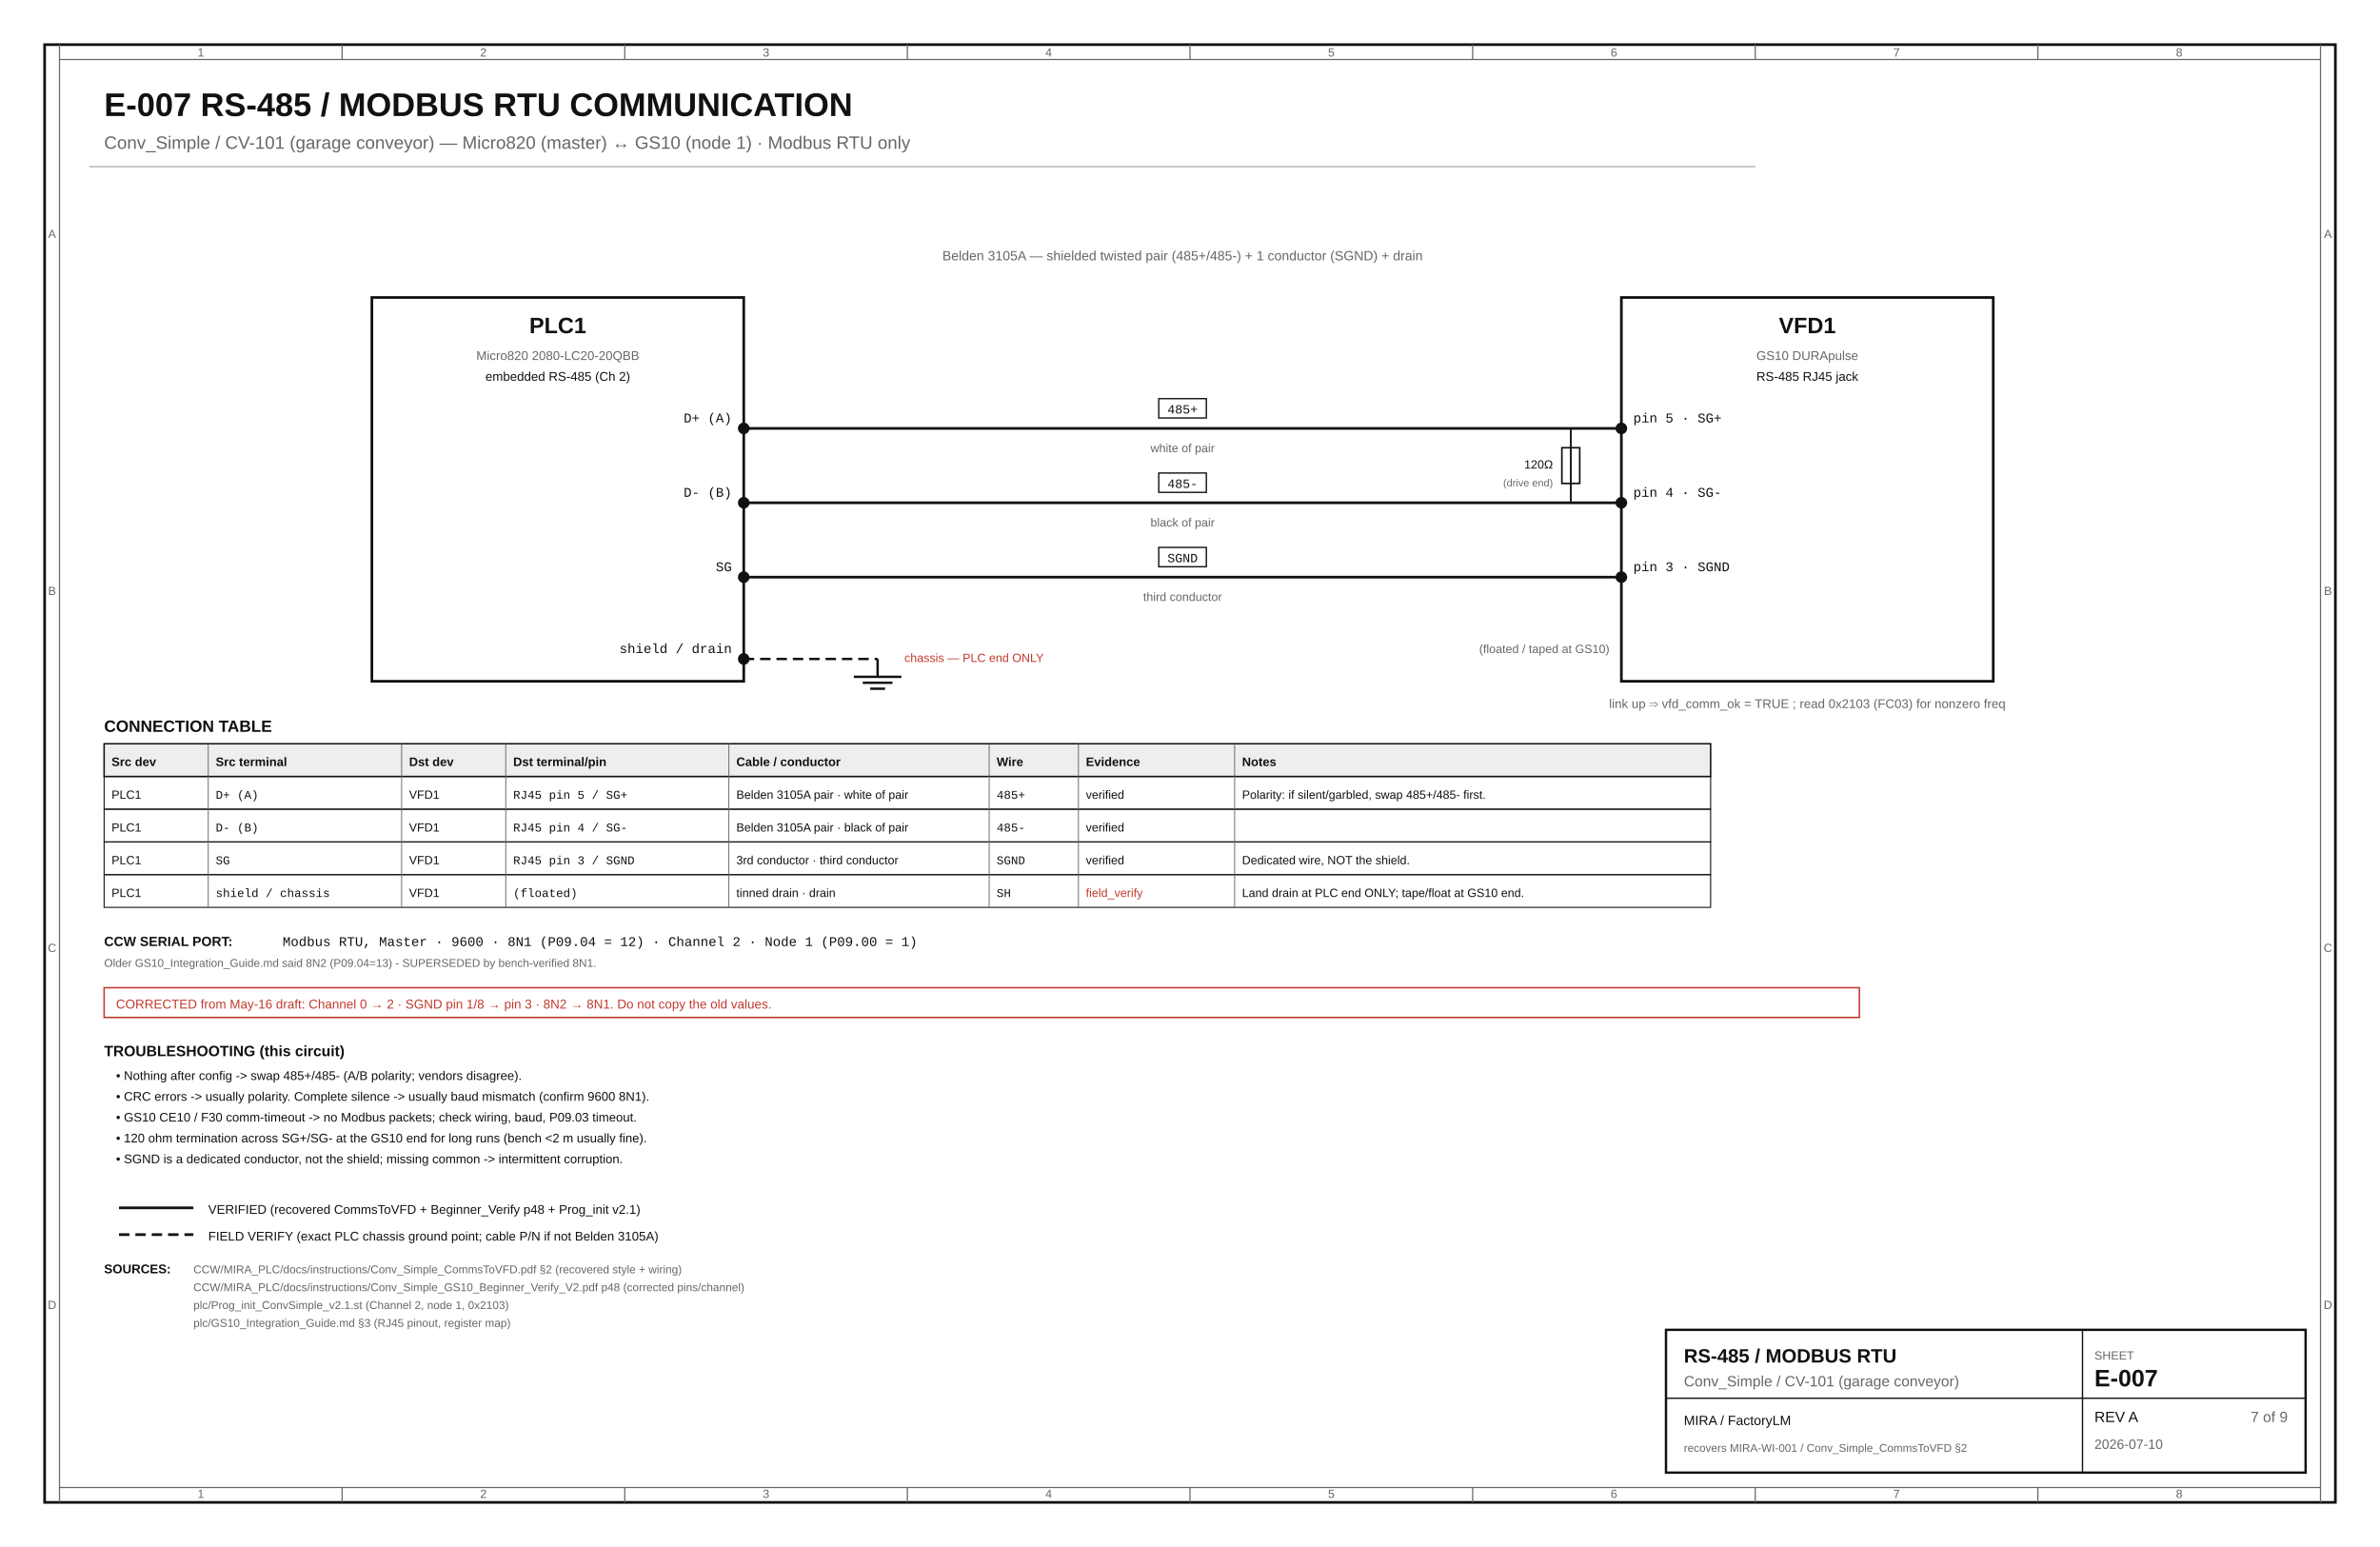
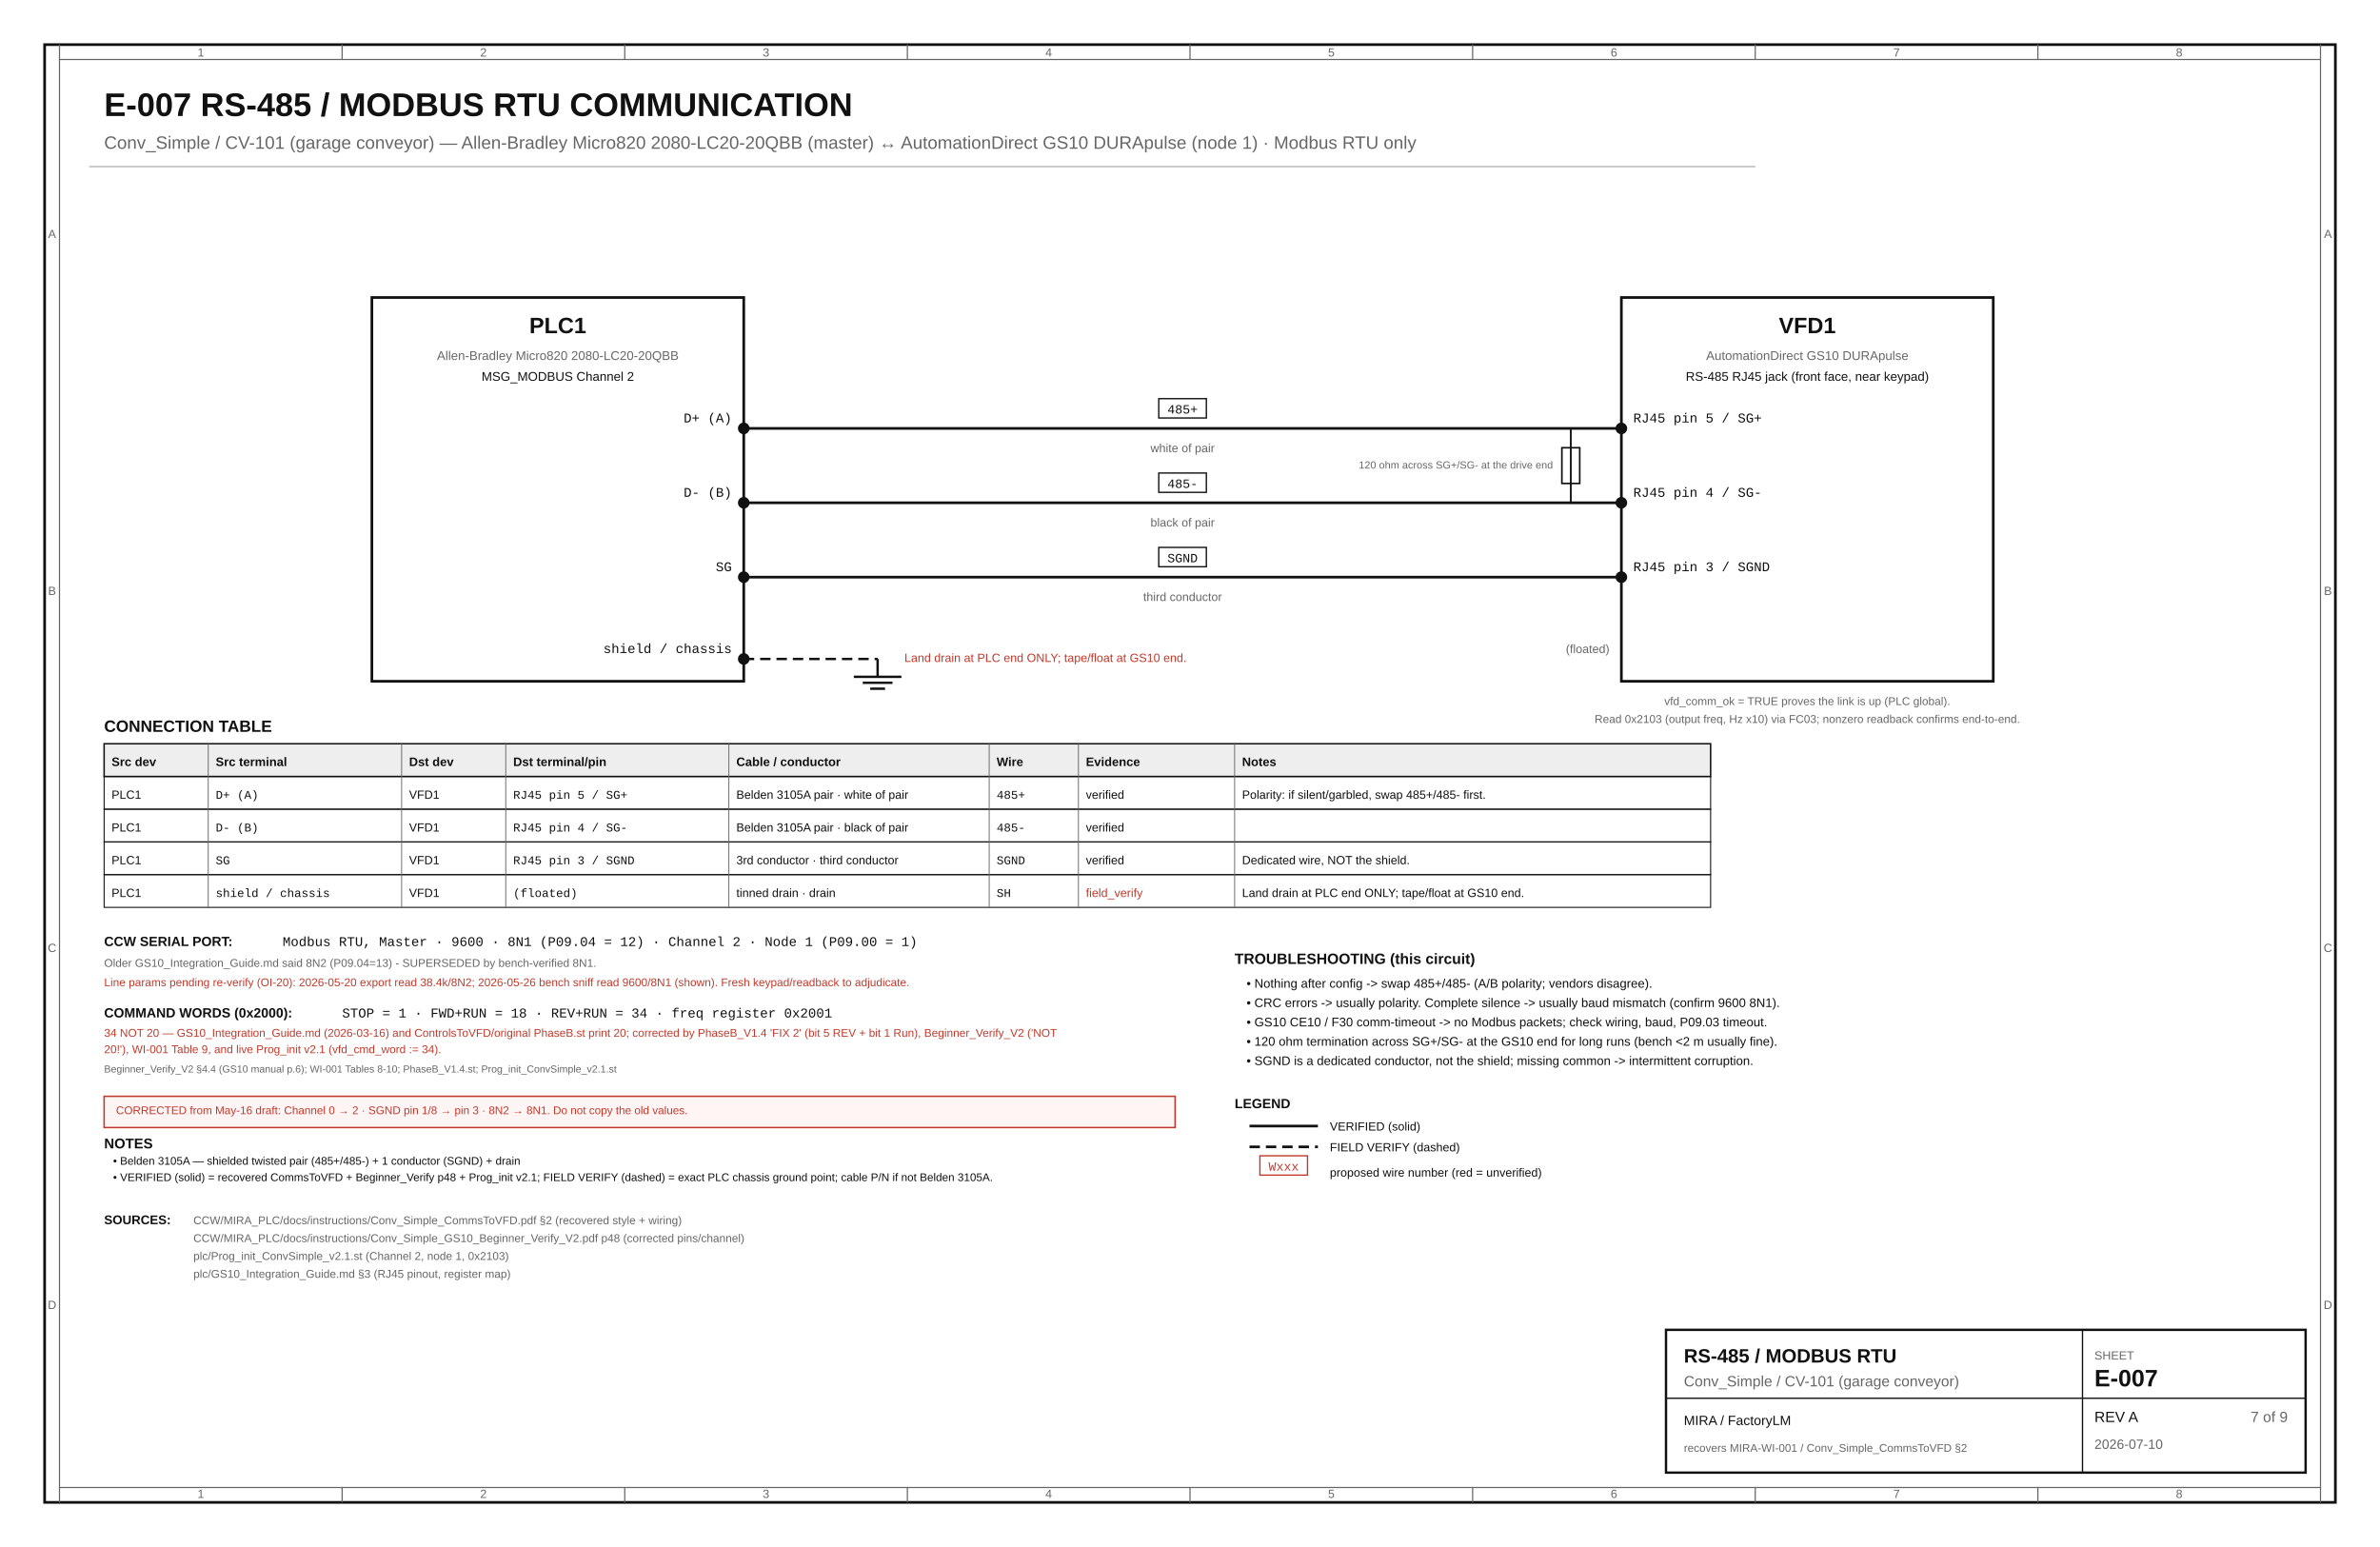
<svg xmlns="http://www.w3.org/2000/svg" width="1600" height="1040" viewBox="0 0 1600 1040">
  <rect width="1600" height="1040" fill="#FFFFFF" />
  <rect x="30.0" y="30.0" width="1540.0" height="980.0" fill="none" stroke="#111111" stroke-width="1.8" />
  <rect x="40.0" y="40.0" width="1520.0" height="960.0" fill="none" stroke="#666666" stroke-width="0.8" />
  <line x1="40.0" y1="30.0" x2="40.0" y2="40.0" stroke="#666666" stroke-width="0.8" stroke-linecap="butt" />
  <line x1="40.0" y1="1000.0" x2="40.0" y2="1010.0" stroke="#666666" stroke-width="0.8" stroke-linecap="butt" />
  <text x="135.0" y="38.0" font-size="8" font-family="Arial, Helvetica, sans-serif" text-anchor="middle" font-weight="normal" fill="#666666">1</text>
  <text x="135.0" y="1007.0" font-size="8" font-family="Arial, Helvetica, sans-serif" text-anchor="middle" font-weight="normal" fill="#666666">1</text>
  <line x1="230.0" y1="30.0" x2="230.0" y2="40.0" stroke="#666666" stroke-width="0.8" stroke-linecap="butt" />
  <line x1="230.0" y1="1000.0" x2="230.0" y2="1010.0" stroke="#666666" stroke-width="0.8" stroke-linecap="butt" />
  <text x="325.0" y="38.0" font-size="8" font-family="Arial, Helvetica, sans-serif" text-anchor="middle" font-weight="normal" fill="#666666">2</text>
  <text x="325.0" y="1007.0" font-size="8" font-family="Arial, Helvetica, sans-serif" text-anchor="middle" font-weight="normal" fill="#666666">2</text>
  <line x1="420.0" y1="30.0" x2="420.0" y2="40.0" stroke="#666666" stroke-width="0.8" stroke-linecap="butt" />
  <line x1="420.0" y1="1000.0" x2="420.0" y2="1010.0" stroke="#666666" stroke-width="0.8" stroke-linecap="butt" />
  <text x="515.0" y="38.0" font-size="8" font-family="Arial, Helvetica, sans-serif" text-anchor="middle" font-weight="normal" fill="#666666">3</text>
  <text x="515.0" y="1007.0" font-size="8" font-family="Arial, Helvetica, sans-serif" text-anchor="middle" font-weight="normal" fill="#666666">3</text>
  <line x1="610.0" y1="30.0" x2="610.0" y2="40.0" stroke="#666666" stroke-width="0.8" stroke-linecap="butt" />
  <line x1="610.0" y1="1000.0" x2="610.0" y2="1010.0" stroke="#666666" stroke-width="0.8" stroke-linecap="butt" />
  <text x="705.0" y="38.0" font-size="8" font-family="Arial, Helvetica, sans-serif" text-anchor="middle" font-weight="normal" fill="#666666">4</text>
  <text x="705.0" y="1007.0" font-size="8" font-family="Arial, Helvetica, sans-serif" text-anchor="middle" font-weight="normal" fill="#666666">4</text>
  <line x1="800.0" y1="30.0" x2="800.0" y2="40.0" stroke="#666666" stroke-width="0.8" stroke-linecap="butt" />
  <line x1="800.0" y1="1000.0" x2="800.0" y2="1010.0" stroke="#666666" stroke-width="0.8" stroke-linecap="butt" />
  <text x="895.0" y="38.0" font-size="8" font-family="Arial, Helvetica, sans-serif" text-anchor="middle" font-weight="normal" fill="#666666">5</text>
  <text x="895.0" y="1007.0" font-size="8" font-family="Arial, Helvetica, sans-serif" text-anchor="middle" font-weight="normal" fill="#666666">5</text>
  <line x1="990.0" y1="30.0" x2="990.0" y2="40.0" stroke="#666666" stroke-width="0.8" stroke-linecap="butt" />
  <line x1="990.0" y1="1000.0" x2="990.0" y2="1010.0" stroke="#666666" stroke-width="0.8" stroke-linecap="butt" />
  <text x="1085.0" y="38.0" font-size="8" font-family="Arial, Helvetica, sans-serif" text-anchor="middle" font-weight="normal" fill="#666666">6</text>
  <text x="1085.0" y="1007.0" font-size="8" font-family="Arial, Helvetica, sans-serif" text-anchor="middle" font-weight="normal" fill="#666666">6</text>
  <line x1="1180.0" y1="30.0" x2="1180.0" y2="40.0" stroke="#666666" stroke-width="0.8" stroke-linecap="butt" />
  <line x1="1180.0" y1="1000.0" x2="1180.0" y2="1010.0" stroke="#666666" stroke-width="0.8" stroke-linecap="butt" />
  <text x="1275.0" y="38.0" font-size="8" font-family="Arial, Helvetica, sans-serif" text-anchor="middle" font-weight="normal" fill="#666666">7</text>
  <text x="1275.0" y="1007.0" font-size="8" font-family="Arial, Helvetica, sans-serif" text-anchor="middle" font-weight="normal" fill="#666666">7</text>
  <line x1="1370.0" y1="30.0" x2="1370.0" y2="40.0" stroke="#666666" stroke-width="0.8" stroke-linecap="butt" />
  <line x1="1370.0" y1="1000.0" x2="1370.0" y2="1010.0" stroke="#666666" stroke-width="0.8" stroke-linecap="butt" />
  <text x="1465.0" y="38.0" font-size="8" font-family="Arial, Helvetica, sans-serif" text-anchor="middle" font-weight="normal" fill="#666666">8</text>
  <text x="1465.0" y="1007.0" font-size="8" font-family="Arial, Helvetica, sans-serif" text-anchor="middle" font-weight="normal" fill="#666666">8</text>
  <line x1="1560.0" y1="30.0" x2="1560.0" y2="40.0" stroke="#666666" stroke-width="0.8" stroke-linecap="butt" />
  <line x1="1560.0" y1="1000.0" x2="1560.0" y2="1010.0" stroke="#666666" stroke-width="0.8" stroke-linecap="butt" />
  <text x="35.0" y="160.0" font-size="8" font-family="Arial, Helvetica, sans-serif" text-anchor="middle" font-weight="normal" fill="#666666">A</text>
  <text x="1565.0" y="160.0" font-size="8" font-family="Arial, Helvetica, sans-serif" text-anchor="middle" font-weight="normal" fill="#666666">A</text>
  <text x="35.0" y="400.0" font-size="8" font-family="Arial, Helvetica, sans-serif" text-anchor="middle" font-weight="normal" fill="#666666">B</text>
  <text x="1565.0" y="400.0" font-size="8" font-family="Arial, Helvetica, sans-serif" text-anchor="middle" font-weight="normal" fill="#666666">B</text>
  <text x="35.0" y="640.0" font-size="8" font-family="Arial, Helvetica, sans-serif" text-anchor="middle" font-weight="normal" fill="#666666">C</text>
  <text x="1565.0" y="640.0" font-size="8" font-family="Arial, Helvetica, sans-serif" text-anchor="middle" font-weight="normal" fill="#666666">C</text>
  <text x="35.0" y="880.0" font-size="8" font-family="Arial, Helvetica, sans-serif" text-anchor="middle" font-weight="normal" fill="#666666">D</text>
  <text x="1565.0" y="880.0" font-size="8" font-family="Arial, Helvetica, sans-serif" text-anchor="middle" font-weight="normal" fill="#666666">D</text>
  <text x="70.0" y="78.0" font-size="22" font-family="Arial, Helvetica, sans-serif" text-anchor="start" font-weight="bold" fill="#111111">E-007  RS-485 / MODBUS RTU COMMUNICATION</text>
-   <text x="70.0" y="100.0" font-size="12" font-family="Arial, Helvetica, sans-serif" text-anchor="start" font-weight="normal" fill="#666666">Conv_Simple / CV-101 (garage conveyor)  —  Micro820 (master) ↔ GS10 (node 1)  ·  Modbus RTU only</text>
+   <text x="70.0" y="100.0" font-size="12" font-family="Arial, Helvetica, sans-serif" text-anchor="start" font-weight="normal" fill="#666666">Conv_Simple / CV-101 (garage conveyor)  —  Allen-Bradley Micro820 2080-LC20-20QBB (master) ↔ AutomationDirect GS10 DURApulse (node 1)  ·  Modbus RTU only</text>
  <line x1="60.0" y1="112.0" x2="1180.0" y2="112.0" stroke="#BBBBBB" stroke-width="1" stroke-linecap="butt" />
  <rect x="250.0" y="200.0" width="250.0" height="258.0" fill="none" stroke="#111111" stroke-width="1.8" />
  <text x="375.0" y="224.0" font-size="15" font-family="Arial, Helvetica, sans-serif" text-anchor="middle" font-weight="bold" fill="#111111">PLC1</text>
-   <text x="375.0" y="242.0" font-size="8.5" font-family="Arial, Helvetica, sans-serif" text-anchor="middle" font-weight="normal" fill="#666666">Micro820 2080-LC20-20QBB</text>
-   <text x="375.0" y="256.0" font-size="8.5" font-family="Arial, Helvetica, sans-serif" text-anchor="middle" font-weight="normal" fill="#111111">embedded RS-485 (Ch 2)</text>
+   <text x="375.0" y="242.0" font-size="8.5" font-family="Arial, Helvetica, sans-serif" text-anchor="middle" font-weight="normal" fill="#666666">Allen-Bradley Micro820 2080-LC20-20QBB</text>
+   <text x="375.0" y="256.0" font-size="8.5" font-family="Arial, Helvetica, sans-serif" text-anchor="middle" font-weight="normal" fill="#111111">MSG_MODBUS Channel 2</text>
  <rect x="1090.0" y="200.0" width="250.0" height="258.0" fill="none" stroke="#111111" stroke-width="1.8" />
  <text x="1215.0" y="224.0" font-size="15" font-family="Arial, Helvetica, sans-serif" text-anchor="middle" font-weight="bold" fill="#111111">VFD1</text>
-   <text x="1215.0" y="242.0" font-size="8.5" font-family="Arial, Helvetica, sans-serif" text-anchor="middle" font-weight="normal" fill="#666666">GS10 DURApulse</text>
-   <text x="1215.0" y="256.0" font-size="8.5" font-family="Arial, Helvetica, sans-serif" text-anchor="middle" font-weight="normal" fill="#111111">RS-485 RJ45 jack</text>
+   <text x="1215.0" y="242.0" font-size="8.5" font-family="Arial, Helvetica, sans-serif" text-anchor="middle" font-weight="normal" fill="#666666">AutomationDirect GS10 DURApulse</text>
+   <text x="1215.0" y="256.0" font-size="8.5" font-family="Arial, Helvetica, sans-serif" text-anchor="middle" font-weight="normal" fill="#111111">RS-485 RJ45 jack (front face, near keypad)</text>
  <circle cx="500.0" cy="288.0" r="3.2" fill="#111111" stroke="#111111" stroke-width="1.4" />
  <text x="492.0" y="284.0" font-size="9" font-family="Consolas, 'Courier New', monospace" text-anchor="end" font-weight="normal" fill="#111111">D+ (A)</text>
  <circle cx="1090.0" cy="288.0" r="3.2" fill="#111111" stroke="#111111" stroke-width="1.4" />
-   <text x="1098.0" y="284.0" font-size="9" font-family="Consolas, 'Courier New', monospace" text-anchor="start" font-weight="normal" fill="#111111">pin 5 · SG+</text>
+   <text x="1098.0" y="284.0" font-size="9" font-family="Consolas, 'Courier New', monospace" text-anchor="start" font-weight="normal" fill="#111111">RJ45 pin 5 / SG+</text>
+   <line x1="500.0" y1="288.0" x2="1090.0" y2="288.0" stroke="#111111" stroke-width="1.8" stroke-linecap="butt" data-wire="485+" data-status="verified" />
+   <rect x="779.0" y="268.0" width="32.0" height="13.0" fill="#FFFFFF" stroke="#111111" stroke-width="0.9" />
+   <text x="795.0" y="278.0" font-size="8.5" font-family="Consolas, 'Courier New', monospace" text-anchor="middle" font-weight="normal" fill="#111111">485+</text>
+   <text x="795.0" y="304.0" font-size="8" font-family="Arial, Helvetica, sans-serif" text-anchor="middle" font-weight="normal" fill="#666666">white of pair</text>
  <circle cx="500.0" cy="338.0" r="3.2" fill="#111111" stroke="#111111" stroke-width="1.4" />
  <text x="492.0" y="334.0" font-size="9" font-family="Consolas, 'Courier New', monospace" text-anchor="end" font-weight="normal" fill="#111111">D- (B)</text>
  <circle cx="1090.0" cy="338.0" r="3.2" fill="#111111" stroke="#111111" stroke-width="1.4" />
-   <text x="1098.0" y="334.0" font-size="9" font-family="Consolas, 'Courier New', monospace" text-anchor="start" font-weight="normal" fill="#111111">pin 4 · SG-</text>
+   <text x="1098.0" y="334.0" font-size="9" font-family="Consolas, 'Courier New', monospace" text-anchor="start" font-weight="normal" fill="#111111">RJ45 pin 4 / SG-</text>
+   <line x1="500.0" y1="338.0" x2="1090.0" y2="338.0" stroke="#111111" stroke-width="1.8" stroke-linecap="butt" data-wire="485-" data-status="verified" />
+   <rect x="779.0" y="318.0" width="32.0" height="13.0" fill="#FFFFFF" stroke="#111111" stroke-width="0.9" />
+   <text x="795.0" y="328.0" font-size="8.5" font-family="Consolas, 'Courier New', monospace" text-anchor="middle" font-weight="normal" fill="#111111">485-</text>
+   <text x="795.0" y="354.0" font-size="8" font-family="Arial, Helvetica, sans-serif" text-anchor="middle" font-weight="normal" fill="#666666">black of pair</text>
  <circle cx="500.0" cy="388.0" r="3.2" fill="#111111" stroke="#111111" stroke-width="1.4" />
  <text x="492.0" y="384.0" font-size="9" font-family="Consolas, 'Courier New', monospace" text-anchor="end" font-weight="normal" fill="#111111">SG</text>
  <circle cx="1090.0" cy="388.0" r="3.2" fill="#111111" stroke="#111111" stroke-width="1.4" />
-   <text x="1098.0" y="384.0" font-size="9" font-family="Consolas, 'Courier New', monospace" text-anchor="start" font-weight="normal" fill="#111111">pin 3 · SGND</text>
-   <line x1="500.0" y1="288.0" x2="1090.0" y2="288.0" stroke="#111111" stroke-width="1.8" stroke-linecap="butt" />
-   <rect x="779.0" y="268.0" width="32.0" height="13.0" fill="none" stroke="#111111" stroke-width="0.9" />
-   <text x="795.0" y="278.0" font-size="8.5" font-family="Consolas, 'Courier New', monospace" text-anchor="middle" font-weight="normal" fill="#111111">485+</text>
-   <text x="795.0" y="304.0" font-size="8" font-family="Arial, Helvetica, sans-serif" text-anchor="middle" font-weight="normal" fill="#666666">white of pair</text>
-   <line x1="500.0" y1="338.0" x2="1090.0" y2="338.0" stroke="#111111" stroke-width="1.8" stroke-linecap="butt" />
-   <rect x="779.0" y="318.0" width="32.0" height="13.0" fill="none" stroke="#111111" stroke-width="0.9" />
-   <text x="795.0" y="328.0" font-size="8.5" font-family="Consolas, 'Courier New', monospace" text-anchor="middle" font-weight="normal" fill="#111111">485-</text>
-   <text x="795.0" y="354.0" font-size="8" font-family="Arial, Helvetica, sans-serif" text-anchor="middle" font-weight="normal" fill="#666666">black of pair</text>
-   <line x1="500.0" y1="388.0" x2="1090.0" y2="388.0" stroke="#111111" stroke-width="1.8" stroke-linecap="butt" />
-   <rect x="779.0" y="368.0" width="32.0" height="13.0" fill="none" stroke="#111111" stroke-width="0.9" />
+   <text x="1098.0" y="384.0" font-size="9" font-family="Consolas, 'Courier New', monospace" text-anchor="start" font-weight="normal" fill="#111111">RJ45 pin 3 / SGND</text>
+   <line x1="500.0" y1="388.0" x2="1090.0" y2="388.0" stroke="#111111" stroke-width="1.8" stroke-linecap="butt" data-wire="SGND" data-status="verified" />
+   <rect x="779.0" y="368.0" width="32.0" height="13.0" fill="#FFFFFF" stroke="#111111" stroke-width="0.9" />
  <text x="795.0" y="378.0" font-size="8.5" font-family="Consolas, 'Courier New', monospace" text-anchor="middle" font-weight="normal" fill="#111111">SGND</text>
  <text x="795.0" y="404.0" font-size="8" font-family="Arial, Helvetica, sans-serif" text-anchor="middle" font-weight="normal" fill="#666666">third conductor</text>
  <circle cx="500.0" cy="443.0" r="3.2" fill="#111111" stroke="#111111" stroke-width="1.4" />
-   <text x="492.0" y="439.0" font-size="9" font-family="Consolas, 'Courier New', monospace" text-anchor="end" font-weight="normal" fill="#111111">shield / drain</text>
-   <line x1="500.0" y1="443.0" x2="590.0" y2="443.0" stroke="#111111" stroke-width="1.6" stroke-linecap="butt" stroke-dasharray="7,4" />
+   <text x="492.0" y="439.0" font-size="9" font-family="Consolas, 'Courier New', monospace" text-anchor="end" font-weight="normal" fill="#111111">shield / chassis</text>
+   <g data-dashed="true" data-wire="SH" data-status="field_verify">
+     <line x1="500.00" y1="443.00" x2="507.00" y2="443.00" stroke="#111111" stroke-width="1.6" stroke-linecap="butt" />
+     <line x1="511.00" y1="443.00" x2="518.00" y2="443.00" stroke="#111111" stroke-width="1.6" stroke-linecap="butt" />
+     <line x1="522.00" y1="443.00" x2="529.00" y2="443.00" stroke="#111111" stroke-width="1.6" stroke-linecap="butt" />
+     <line x1="533.00" y1="443.00" x2="540.00" y2="443.00" stroke="#111111" stroke-width="1.6" stroke-linecap="butt" />
+     <line x1="544.00" y1="443.00" x2="551.00" y2="443.00" stroke="#111111" stroke-width="1.6" stroke-linecap="butt" />
+     <line x1="555.00" y1="443.00" x2="562.00" y2="443.00" stroke="#111111" stroke-width="1.6" stroke-linecap="butt" />
+     <line x1="566.00" y1="443.00" x2="573.00" y2="443.00" stroke="#111111" stroke-width="1.6" stroke-linecap="butt" />
+     <line x1="577.00" y1="443.00" x2="584.00" y2="443.00" stroke="#111111" stroke-width="1.6" stroke-linecap="butt" />
+     <line x1="588.00" y1="443.00" x2="590.00" y2="443.00" stroke="#111111" stroke-width="1.6" stroke-linecap="butt" />
+   </g>
  <line x1="590.0" y1="443.0" x2="590.0" y2="455.0" stroke="#111111" stroke-width="1.6" stroke-linecap="butt" />
  <line x1="574.0" y1="455.0" x2="606.0" y2="455.0" stroke="#111111" stroke-width="1.6" stroke-linecap="butt" />
  <line x1="580.0" y1="459.0" x2="600.0" y2="459.0" stroke="#111111" stroke-width="1.6" stroke-linecap="butt" />
  <line x1="585.0" y1="463.0" x2="595.0" y2="463.0" stroke="#111111" stroke-width="1.6" stroke-linecap="butt" />
-   <text x="608.0" y="445.0" font-size="8" font-family="Arial, Helvetica, sans-serif" text-anchor="start" font-weight="normal" fill="#C0392B">chassis — PLC end ONLY</text>
-   <text x="1082.0" y="439.0" font-size="8" font-family="Arial, Helvetica, sans-serif" text-anchor="end" font-weight="normal" fill="#666666">(floated / taped at GS10)</text>
+   <text x="608.0" y="445.0" font-size="8" font-family="Arial, Helvetica, sans-serif" text-anchor="start" font-weight="normal" fill="#C0392B">Land drain at PLC end ONLY; tape/float at GS10 end.</text>
+   <text x="1082.0" y="439.0" font-size="8" font-family="Arial, Helvetica, sans-serif" text-anchor="end" font-weight="normal" fill="#666666">(floated)</text>
  <line x1="1056.0" y1="288.0" x2="1056.0" y2="338.0" stroke="#111111" stroke-width="1.2" stroke-linecap="butt" />
  <line x1="1090.0" y1="288.0" x2="1056.0" y2="288.0" stroke="#111111" stroke-width="1.2" stroke-linecap="butt" />
  <line x1="1090.0" y1="338.0" x2="1056.0" y2="338.0" stroke="#111111" stroke-width="1.2" stroke-linecap="butt" />
  <rect x="1050.0" y="301.0" width="12.0" height="24.0" fill="none" stroke="#111111" stroke-width="1.1" />
-   <text x="1044.0" y="315.0" font-size="8" font-family="Arial, Helvetica, sans-serif" text-anchor="end" font-weight="normal" fill="#111111">120Ω</text>
-   <text x="1044.0" y="327.0" font-size="7" font-family="Arial, Helvetica, sans-serif" text-anchor="end" font-weight="normal" fill="#666666">(drive end)</text>
-   <text x="795.0" y="175.0" font-size="9" font-family="Arial, Helvetica, sans-serif" text-anchor="middle" font-weight="normal" fill="#666666">Belden 3105A — shielded twisted pair (485+/485-) + 1 conductor (SGND) + drain</text>
-   <text x="1215.0" y="476.0" font-size="8.5" font-family="Arial, Helvetica, sans-serif" text-anchor="middle" font-weight="normal" fill="#666666">link up ⇒ vfd_comm_ok = TRUE ; read 0x2103 (FC03) for nonzero freq</text>
+   <text x="1044.0" y="315.0" font-size="7" font-family="Arial, Helvetica, sans-serif" text-anchor="end" font-weight="normal" fill="#666666">120 ohm across SG+/SG- at the drive end</text>
+   <text x="1215.0" y="474.0" font-size="7.6" font-family="Arial, Helvetica, sans-serif" text-anchor="middle" font-weight="normal" fill="#666666">vfd_comm_ok = TRUE proves the link is up (PLC global).</text>
+   <text x="1215.0" y="486.0" font-size="7.6" font-family="Arial, Helvetica, sans-serif" text-anchor="middle" font-weight="normal" fill="#666666">Read 0x2103 (output freq, Hz x10) via FC03; nonzero readback confirms end-to-end.</text>
  <text x="70.0" y="492.0" font-size="11" font-family="Arial, Helvetica, sans-serif" text-anchor="start" font-weight="bold" fill="#111111">CONNECTION TABLE</text>
  <rect x="70.0" y="500.0" width="1080.0" height="22.0" fill="#EEEEEE" stroke="#111111" stroke-width="1.0" />
  <text x="75.0" y="515.0" font-size="8.3" font-family="Arial, Helvetica, sans-serif" text-anchor="start" font-weight="bold" fill="#111111">Src dev</text>
  <text x="145.0" y="515.0" font-size="8.3" font-family="Arial, Helvetica, sans-serif" text-anchor="start" font-weight="bold" fill="#111111">Src terminal</text>
  <text x="275.0" y="515.0" font-size="8.3" font-family="Arial, Helvetica, sans-serif" text-anchor="start" font-weight="bold" fill="#111111">Dst dev</text>
  <text x="345.0" y="515.0" font-size="8.3" font-family="Arial, Helvetica, sans-serif" text-anchor="start" font-weight="bold" fill="#111111">Dst terminal/pin</text>
  <text x="495.0" y="515.0" font-size="8.3" font-family="Arial, Helvetica, sans-serif" text-anchor="start" font-weight="bold" fill="#111111">Cable / conductor</text>
  <text x="670.0" y="515.0" font-size="8.3" font-family="Arial, Helvetica, sans-serif" text-anchor="start" font-weight="bold" fill="#111111">Wire</text>
  <text x="730.0" y="515.0" font-size="8.3" font-family="Arial, Helvetica, sans-serif" text-anchor="start" font-weight="bold" fill="#111111">Evidence</text>
  <text x="835.0" y="515.0" font-size="8.3" font-family="Arial, Helvetica, sans-serif" text-anchor="start" font-weight="bold" fill="#111111">Notes</text>
  <rect x="70.0" y="522.0" width="1080.0" height="22.0" fill="none" stroke="#111111" stroke-width="0.7" />
  <text x="75.0" y="537.0" font-size="8.0" font-family="Arial, Helvetica, sans-serif" text-anchor="start" font-weight="normal" fill="#111111">PLC1</text>
  <text x="145.0" y="537.0" font-size="8.0" font-family="Consolas, 'Courier New', monospace" text-anchor="start" font-weight="normal" fill="#111111">D+ (A)</text>
  <text x="275.0" y="537.0" font-size="8.0" font-family="Arial, Helvetica, sans-serif" text-anchor="start" font-weight="normal" fill="#111111">VFD1</text>
  <text x="345.0" y="537.0" font-size="8.0" font-family="Consolas, 'Courier New', monospace" text-anchor="start" font-weight="normal" fill="#111111">RJ45 pin 5 / SG+</text>
  <text x="495.0" y="537.0" font-size="8.0" font-family="Arial, Helvetica, sans-serif" text-anchor="start" font-weight="normal" fill="#111111">Belden 3105A pair · white of pair</text>
  <text x="670.0" y="537.0" font-size="8.0" font-family="Consolas, 'Courier New', monospace" text-anchor="start" font-weight="normal" fill="#111111">485+</text>
  <text x="730.0" y="537.0" font-size="8.0" font-family="Arial, Helvetica, sans-serif" text-anchor="start" font-weight="normal" fill="#111111">verified</text>
  <text x="835.0" y="537.0" font-size="8.0" font-family="Arial, Helvetica, sans-serif" text-anchor="start" font-weight="normal" fill="#111111">Polarity: if silent/garbled, swap 485+/485- first.</text>
  <rect x="70.0" y="544.0" width="1080.0" height="22.0" fill="none" stroke="#111111" stroke-width="0.7" />
  <text x="75.0" y="559.0" font-size="8.0" font-family="Arial, Helvetica, sans-serif" text-anchor="start" font-weight="normal" fill="#111111">PLC1</text>
  <text x="145.0" y="559.0" font-size="8.0" font-family="Consolas, 'Courier New', monospace" text-anchor="start" font-weight="normal" fill="#111111">D- (B)</text>
  <text x="275.0" y="559.0" font-size="8.0" font-family="Arial, Helvetica, sans-serif" text-anchor="start" font-weight="normal" fill="#111111">VFD1</text>
  <text x="345.0" y="559.0" font-size="8.0" font-family="Consolas, 'Courier New', monospace" text-anchor="start" font-weight="normal" fill="#111111">RJ45 pin 4 / SG-</text>
  <text x="495.0" y="559.0" font-size="8.0" font-family="Arial, Helvetica, sans-serif" text-anchor="start" font-weight="normal" fill="#111111">Belden 3105A pair · black of pair</text>
  <text x="670.0" y="559.0" font-size="8.0" font-family="Consolas, 'Courier New', monospace" text-anchor="start" font-weight="normal" fill="#111111">485-</text>
  <text x="730.0" y="559.0" font-size="8.0" font-family="Arial, Helvetica, sans-serif" text-anchor="start" font-weight="normal" fill="#111111">verified</text>
  <text x="835.0" y="559.0" font-size="8.0" font-family="Arial, Helvetica, sans-serif" text-anchor="start" font-weight="normal" fill="#111111" />
  <rect x="70.0" y="566.0" width="1080.0" height="22.0" fill="none" stroke="#111111" stroke-width="0.7" />
  <text x="75.0" y="581.0" font-size="8.0" font-family="Arial, Helvetica, sans-serif" text-anchor="start" font-weight="normal" fill="#111111">PLC1</text>
  <text x="145.0" y="581.0" font-size="8.0" font-family="Consolas, 'Courier New', monospace" text-anchor="start" font-weight="normal" fill="#111111">SG</text>
  <text x="275.0" y="581.0" font-size="8.0" font-family="Arial, Helvetica, sans-serif" text-anchor="start" font-weight="normal" fill="#111111">VFD1</text>
  <text x="345.0" y="581.0" font-size="8.0" font-family="Consolas, 'Courier New', monospace" text-anchor="start" font-weight="normal" fill="#111111">RJ45 pin 3 / SGND</text>
  <text x="495.0" y="581.0" font-size="8.0" font-family="Arial, Helvetica, sans-serif" text-anchor="start" font-weight="normal" fill="#111111">3rd conductor · third conductor</text>
  <text x="670.0" y="581.0" font-size="8.0" font-family="Consolas, 'Courier New', monospace" text-anchor="start" font-weight="normal" fill="#111111">SGND</text>
  <text x="730.0" y="581.0" font-size="8.0" font-family="Arial, Helvetica, sans-serif" text-anchor="start" font-weight="normal" fill="#111111">verified</text>
  <text x="835.0" y="581.0" font-size="8.0" font-family="Arial, Helvetica, sans-serif" text-anchor="start" font-weight="normal" fill="#111111">Dedicated wire, NOT the shield.</text>
  <rect x="70.0" y="588.0" width="1080.0" height="22.0" fill="none" stroke="#111111" stroke-width="0.7" />
  <text x="75.0" y="603.0" font-size="8.0" font-family="Arial, Helvetica, sans-serif" text-anchor="start" font-weight="normal" fill="#111111">PLC1</text>
  <text x="145.0" y="603.0" font-size="8.0" font-family="Consolas, 'Courier New', monospace" text-anchor="start" font-weight="normal" fill="#111111">shield / chassis</text>
  <text x="275.0" y="603.0" font-size="8.0" font-family="Arial, Helvetica, sans-serif" text-anchor="start" font-weight="normal" fill="#111111">VFD1</text>
  <text x="345.0" y="603.0" font-size="8.0" font-family="Consolas, 'Courier New', monospace" text-anchor="start" font-weight="normal" fill="#111111">(floated)</text>
  <text x="495.0" y="603.0" font-size="8.0" font-family="Arial, Helvetica, sans-serif" text-anchor="start" font-weight="normal" fill="#111111">tinned drain · drain</text>
  <text x="670.0" y="603.0" font-size="8.0" font-family="Consolas, 'Courier New', monospace" text-anchor="start" font-weight="normal" fill="#111111">SH</text>
  <text x="730.0" y="603.0" font-size="8.0" font-family="Arial, Helvetica, sans-serif" text-anchor="start" font-weight="normal" fill="#C0392B">field_verify</text>
  <text x="835.0" y="603.0" font-size="8.0" font-family="Arial, Helvetica, sans-serif" text-anchor="start" font-weight="normal" fill="#111111">Land drain at PLC end ONLY; tape/float at GS10 end.</text>
  <line x1="140.0" y1="500.0" x2="140.0" y2="610.0" stroke="#666666" stroke-width="0.6" stroke-linecap="butt" />
  <line x1="270.0" y1="500.0" x2="270.0" y2="610.0" stroke="#666666" stroke-width="0.6" stroke-linecap="butt" />
  <line x1="340.0" y1="500.0" x2="340.0" y2="610.0" stroke="#666666" stroke-width="0.6" stroke-linecap="butt" />
  <line x1="490.0" y1="500.0" x2="490.0" y2="610.0" stroke="#666666" stroke-width="0.6" stroke-linecap="butt" />
  <line x1="665.0" y1="500.0" x2="665.0" y2="610.0" stroke="#666666" stroke-width="0.6" stroke-linecap="butt" />
  <line x1="725.0" y1="500.0" x2="725.0" y2="610.0" stroke="#666666" stroke-width="0.6" stroke-linecap="butt" />
  <line x1="830.0" y1="500.0" x2="830.0" y2="610.0" stroke="#666666" stroke-width="0.6" stroke-linecap="butt" />
  <text x="70.0" y="636.0" font-size="9" font-family="Arial, Helvetica, sans-serif" text-anchor="start" font-weight="bold" fill="#111111">CCW SERIAL PORT:</text>
  <text x="190.0" y="636.0" font-size="9" font-family="Consolas, 'Courier New', monospace" text-anchor="start" font-weight="normal" fill="#111111">Modbus RTU, Master · 9600 · 8N1 (P09.04 = 12) · Channel 2 · Node 1 (P09.00 = 1)</text>
  <text x="70.0" y="650.0" font-size="7.6" font-family="Arial, Helvetica, sans-serif" text-anchor="start" font-weight="normal" fill="#666666">Older GS10_Integration_Guide.md said 8N2 (P09.04=13) - SUPERSEDED by bench-verified 8N1.</text>
-   <rect x="70.0" y="664.0" width="1180.0" height="20.0" fill="none" stroke="#C0392B" stroke-width="1.0" />
-   <text x="78.0" y="678.0" font-size="8.6" font-family="Arial, Helvetica, sans-serif" text-anchor="start" font-weight="normal" fill="#C0392B">CORRECTED from May-16 draft:  Channel 0 → 2   ·   SGND pin 1/8 → pin 3   ·   8N2 → 8N1.  Do not copy the old values.</text>
-   <text x="70.0" y="710.0" font-size="10" font-family="Arial, Helvetica, sans-serif" text-anchor="start" font-weight="bold" fill="#111111">TROUBLESHOOTING (this circuit)</text>
-   <text x="78.0" y="726.0" font-size="8.4" font-family="Arial, Helvetica, sans-serif" text-anchor="start" font-weight="normal" fill="#111111">• Nothing after config -&gt; swap 485+/485- (A/B polarity; vendors disagree).</text>
-   <text x="78.0" y="740.0" font-size="8.4" font-family="Arial, Helvetica, sans-serif" text-anchor="start" font-weight="normal" fill="#111111">• CRC errors -&gt; usually polarity. Complete silence -&gt; usually baud mismatch (confirm 9600 8N1).</text>
-   <text x="78.0" y="754.0" font-size="8.4" font-family="Arial, Helvetica, sans-serif" text-anchor="start" font-weight="normal" fill="#111111">• GS10 CE10 / F30 comm-timeout -&gt; no Modbus packets; check wiring, baud, P09.03 timeout.</text>
-   <text x="78.0" y="768.0" font-size="8.4" font-family="Arial, Helvetica, sans-serif" text-anchor="start" font-weight="normal" fill="#111111">• 120 ohm termination across SG+/SG- at the GS10 end for long runs (bench &lt;2 m usually fine).</text>
-   <text x="78.0" y="782.0" font-size="8.4" font-family="Arial, Helvetica, sans-serif" text-anchor="start" font-weight="normal" fill="#111111">• SGND is a dedicated conductor, not the shield; missing common -&gt; intermittent corruption.</text>
-   <line x1="80.0" y1="812.0" x2="130.0" y2="812.0" stroke="#111111" stroke-width="1.8" stroke-linecap="butt" />
-   <text x="140.0" y="816.0" font-size="8.5" font-family="Arial, Helvetica, sans-serif" text-anchor="start" font-weight="normal" fill="#111111">VERIFIED (recovered CommsToVFD + Beginner_Verify p48 + Prog_init v2.1)</text>
-   <line x1="80.0" y1="830.0" x2="130.0" y2="830.0" stroke="#111111" stroke-width="1.8" stroke-linecap="butt" stroke-dasharray="7,4" />
-   <text x="140.0" y="834.0" font-size="8.5" font-family="Arial, Helvetica, sans-serif" text-anchor="start" font-weight="normal" fill="#111111">FIELD VERIFY (exact PLC chassis ground point; cable P/N if not Belden 3105A)</text>
-   <text x="70.0" y="856.0" font-size="8.5" font-family="Arial, Helvetica, sans-serif" text-anchor="start" font-weight="bold" fill="#111111">SOURCES:</text>
-   <text x="130.0" y="856.0" font-size="7.6" font-family="Arial, Helvetica, sans-serif" text-anchor="start" font-weight="normal" fill="#666666">CCW/MIRA_PLC/docs/instructions/Conv_Simple_CommsToVFD.pdf §2 (recovered style + wiring)</text>
-   <text x="130.0" y="868.0" font-size="7.6" font-family="Arial, Helvetica, sans-serif" text-anchor="start" font-weight="normal" fill="#666666">CCW/MIRA_PLC/docs/instructions/Conv_Simple_GS10_Beginner_Verify_V2.pdf p48 (corrected pins/channel)</text>
-   <text x="130.0" y="880.0" font-size="7.6" font-family="Arial, Helvetica, sans-serif" text-anchor="start" font-weight="normal" fill="#666666">plc/Prog_init_ConvSimple_v2.1.st (Channel 2, node 1, 0x2103)</text>
-   <text x="130.0" y="892.0" font-size="7.6" font-family="Arial, Helvetica, sans-serif" text-anchor="start" font-weight="normal" fill="#666666">plc/GS10_Integration_Guide.md §3 (RJ45 pinout, register map)</text>
+   <text x="70.0" y="663.0" font-size="7.6" font-family="Arial, Helvetica, sans-serif" text-anchor="start" font-weight="normal" fill="#C0392B">Line params pending re-verify (OI-20): 2026-05-20 export read 38.4k/8N2; 2026-05-26 bench sniff read 9600/8N1 (shown). Fresh keypad/readback to adjudicate.</text>
+   <text x="70.0" y="684.0" font-size="9" font-family="Arial, Helvetica, sans-serif" text-anchor="start" font-weight="bold" fill="#111111">COMMAND WORDS (0x2000):</text>
+   <text x="230.0" y="684.0" font-size="9" font-family="Consolas, 'Courier New', monospace" text-anchor="start" font-weight="normal" fill="#111111">STOP = 1 · FWD+RUN = 18 · REV+RUN = 34 · freq register 0x2001</text>
+   <text x="70.0" y="697.0" font-size="7.6" font-family="Arial, Helvetica, sans-serif" text-anchor="start" font-weight="normal" fill="#C0392B">34 NOT 20 — GS10_Integration_Guide.md (2026-03-16) and ControlsToVFD/original PhaseB.st print 20; corrected by PhaseB_V1.4 'FIX 2' (bit 5 REV + bit 1 Run), Beginner_Verify_V2 ('NOT</text>
+   <text x="70.0" y="708.0" font-size="7.6" font-family="Arial, Helvetica, sans-serif" text-anchor="start" font-weight="normal" fill="#C0392B">20!'), WI-001 Table 9, and live Prog_init v2.1 (vfd_cmd_word := 34).</text>
+   <text x="70.0" y="721.0" font-size="6.8" font-family="Arial, Helvetica, sans-serif" text-anchor="start" font-weight="normal" fill="#666666">Beginner_Verify_V2 §4.4 (GS10 manual p.6); WI-001 Tables 8-10; PhaseB_V1.4.st; Prog_init_ConvSimple_v2.1.st</text>
+   <rect x="70.0" y="737.0" width="720.0" height="21.0" fill="#FFF5F5" stroke="#C0392B" stroke-width="1.0" />
+   <text x="78.0" y="749.0" font-size="7.5" font-family="Arial, Helvetica, sans-serif" text-anchor="start" font-weight="normal" fill="#C0392B">CORRECTED from May-16 draft:  Channel 0 → 2   ·   SGND pin 1/8 → pin 3   ·   8N2 → 8N1.  Do not copy the old values.</text>
+   <text x="70.0" y="772.0" font-size="9.5" font-family="Arial, Helvetica, sans-serif" text-anchor="start" font-weight="bold" fill="#111111">NOTES</text>
+   <text x="76.0" y="783.0" font-size="7.5" font-family="Arial, Helvetica, sans-serif" text-anchor="start" font-weight="normal" fill="#111111">• Belden 3105A — shielded twisted pair (485+/485-) + 1 conductor (SGND) + drain</text>
+   <text x="76.0" y="794.0" font-size="7.5" font-family="Arial, Helvetica, sans-serif" text-anchor="start" font-weight="normal" fill="#111111">• VERIFIED (solid) = recovered CommsToVFD + Beginner_Verify p48 + Prog_init v2.1; FIELD VERIFY (dashed) = exact PLC chassis ground point; cable P/N if not Belden 3105A.</text>
+   <text x="70.0" y="823.0" font-size="8.5" font-family="Arial, Helvetica, sans-serif" text-anchor="start" font-weight="bold" fill="#111111">SOURCES:</text>
+   <text x="130.0" y="823.0" font-size="7.6" font-family="Arial, Helvetica, sans-serif" text-anchor="start" font-weight="normal" fill="#666666">CCW/MIRA_PLC/docs/instructions/Conv_Simple_CommsToVFD.pdf §2 (recovered style + wiring)</text>
+   <text x="130.0" y="835.0" font-size="7.6" font-family="Arial, Helvetica, sans-serif" text-anchor="start" font-weight="normal" fill="#666666">CCW/MIRA_PLC/docs/instructions/Conv_Simple_GS10_Beginner_Verify_V2.pdf p48 (corrected pins/channel)</text>
+   <text x="130.0" y="847.0" font-size="7.6" font-family="Arial, Helvetica, sans-serif" text-anchor="start" font-weight="normal" fill="#666666">plc/Prog_init_ConvSimple_v2.1.st (Channel 2, node 1, 0x2103)</text>
+   <text x="130.0" y="859.0" font-size="7.6" font-family="Arial, Helvetica, sans-serif" text-anchor="start" font-weight="normal" fill="#666666">plc/GS10_Integration_Guide.md §3 (RJ45 pinout, register map)</text>
+   <text x="830.0" y="648.0" font-size="10" font-family="Arial, Helvetica, sans-serif" text-anchor="start" font-weight="bold" fill="#111111">TROUBLESHOOTING (this circuit)</text>
+   <text x="838.0" y="664.0" font-size="8.4" font-family="Arial, Helvetica, sans-serif" text-anchor="start" font-weight="normal" fill="#111111">• Nothing after config -&gt; swap 485+/485- (A/B polarity; vendors disagree).</text>
+   <text x="838.0" y="677.0" font-size="8.4" font-family="Arial, Helvetica, sans-serif" text-anchor="start" font-weight="normal" fill="#111111">• CRC errors -&gt; usually polarity. Complete silence -&gt; usually baud mismatch (confirm 9600 8N1).</text>
+   <text x="838.0" y="690.0" font-size="8.4" font-family="Arial, Helvetica, sans-serif" text-anchor="start" font-weight="normal" fill="#111111">• GS10 CE10 / F30 comm-timeout -&gt; no Modbus packets; check wiring, baud, P09.03 timeout.</text>
+   <text x="838.0" y="703.0" font-size="8.4" font-family="Arial, Helvetica, sans-serif" text-anchor="start" font-weight="normal" fill="#111111">• 120 ohm termination across SG+/SG- at the GS10 end for long runs (bench &lt;2 m usually fine).</text>
+   <text x="838.0" y="716.0" font-size="8.4" font-family="Arial, Helvetica, sans-serif" text-anchor="start" font-weight="normal" fill="#111111">• SGND is a dedicated conductor, not the shield; missing common -&gt; intermittent corruption.</text>
+   <text x="830.0" y="745.0" font-size="9" font-family="Arial, Helvetica, sans-serif" text-anchor="start" font-weight="bold" fill="#111111">LEGEND</text>
+   <line x1="840.0" y1="757.0" x2="886.0" y2="757.0" stroke="#111111" stroke-width="1.8" stroke-linecap="butt" />
+   <text x="894.0" y="760.0" font-size="8" font-family="Arial, Helvetica, sans-serif" text-anchor="start" font-weight="normal" fill="#111111">VERIFIED (solid)</text>
+   <g data-dashed="true">
+     <line x1="840.00" y1="771.00" x2="847.00" y2="771.00" stroke="#111111" stroke-width="1.8" stroke-linecap="butt" />
+     <line x1="851.00" y1="771.00" x2="858.00" y2="771.00" stroke="#111111" stroke-width="1.8" stroke-linecap="butt" />
+     <line x1="862.00" y1="771.00" x2="869.00" y2="771.00" stroke="#111111" stroke-width="1.8" stroke-linecap="butt" />
+     <line x1="873.00" y1="771.00" x2="880.00" y2="771.00" stroke="#111111" stroke-width="1.8" stroke-linecap="butt" />
+     <line x1="884.00" y1="771.00" x2="886.00" y2="771.00" stroke="#111111" stroke-width="1.8" stroke-linecap="butt" />
+   </g>
+   <text x="894.0" y="774.0" font-size="8" font-family="Arial, Helvetica, sans-serif" text-anchor="start" font-weight="normal" fill="#111111">FIELD VERIFY (dashed)</text>
+   <rect x="847.0" y="777.0" width="32.0" height="13.0" fill="#FFFFFF" stroke="#C0392B" stroke-width="0.9" />
+   <text x="863.0" y="787.0" font-size="8.5" font-family="Consolas, 'Courier New', monospace" text-anchor="middle" font-weight="normal" fill="#C0392B">Wxxx</text>
+   <text x="894.0" y="791.0" font-size="8" font-family="Arial, Helvetica, sans-serif" text-anchor="start" font-weight="normal" fill="#111111">proposed wire number (red = unverified)</text>
  <rect x="1120.0" y="894.0" width="430.0" height="96.0" fill="none" stroke="#111111" stroke-width="1.6" />
  <line x1="1120.0" y1="940.0" x2="1550.0" y2="940.0" stroke="#111111" stroke-width="0.9" stroke-linecap="butt" />
  <line x1="1400.0" y1="894.0" x2="1400.0" y2="990.0" stroke="#111111" stroke-width="0.9" stroke-linecap="butt" />
  <text x="1132.0" y="916.0" font-size="13" font-family="Arial, Helvetica, sans-serif" text-anchor="start" font-weight="bold" fill="#111111">RS-485 / MODBUS RTU</text>
  <text x="1132.0" y="932.0" font-size="10" font-family="Arial, Helvetica, sans-serif" text-anchor="start" font-weight="normal" fill="#666666">Conv_Simple / CV-101 (garage conveyor)</text>
  <text x="1132.0" y="958.0" font-size="9" font-family="Arial, Helvetica, sans-serif" text-anchor="start" font-weight="normal" fill="#111111">MIRA / FactoryLM</text>
  <text x="1132.0" y="976.0" font-size="7.5" font-family="Arial, Helvetica, sans-serif" text-anchor="start" font-weight="normal" fill="#666666">recovers MIRA-WI-001 / Conv_Simple_CommsToVFD §2</text>
  <text x="1408.0" y="914.0" font-size="8" font-family="Arial, Helvetica, sans-serif" text-anchor="start" font-weight="normal" fill="#666666">SHEET</text>
  <text x="1408.0" y="932.0" font-size="16" font-family="Arial, Helvetica, sans-serif" text-anchor="start" font-weight="bold" fill="#111111">E-007</text>
  <text x="1408.0" y="956.0" font-size="10" font-family="Arial, Helvetica, sans-serif" text-anchor="start" font-weight="normal" fill="#111111">REV A</text>
  <text x="1408.0" y="974.0" font-size="9" font-family="Arial, Helvetica, sans-serif" text-anchor="start" font-weight="normal" fill="#666666">2026-07-10</text>
  <text x="1538.0" y="956.0" font-size="10" font-family="Arial, Helvetica, sans-serif" text-anchor="end" font-weight="normal" fill="#666666">7 of 9</text>
</svg>
